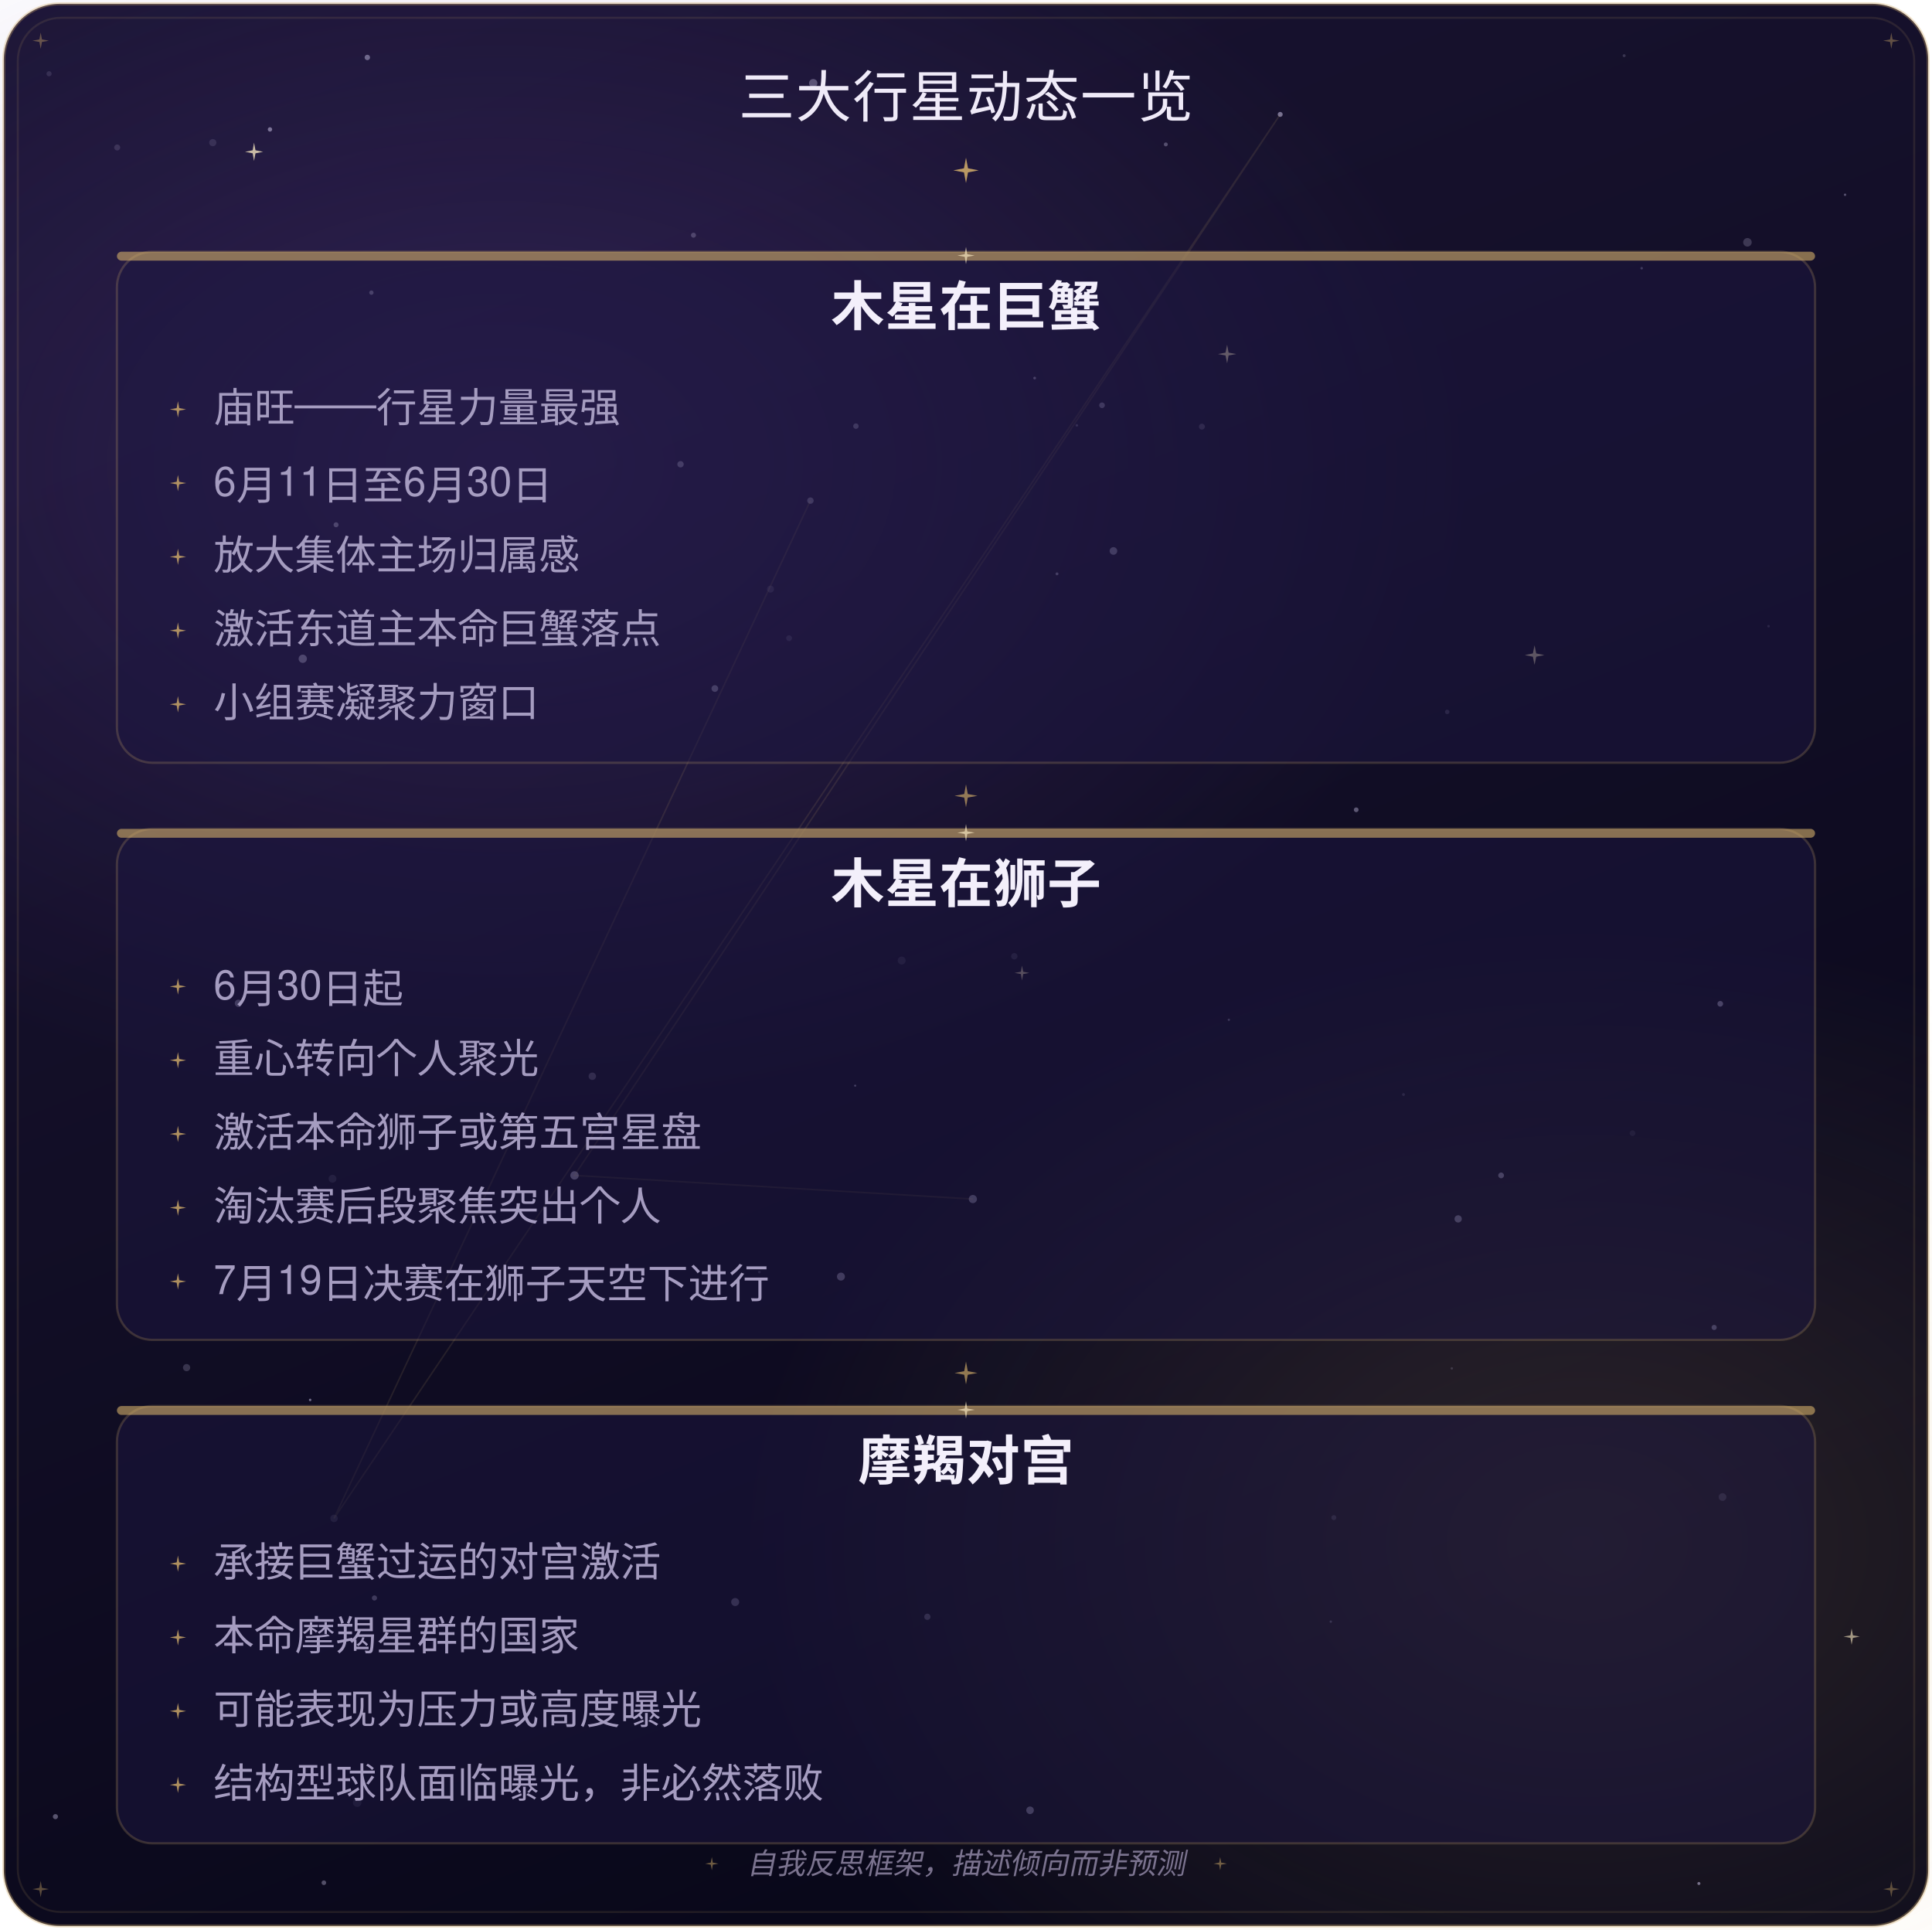
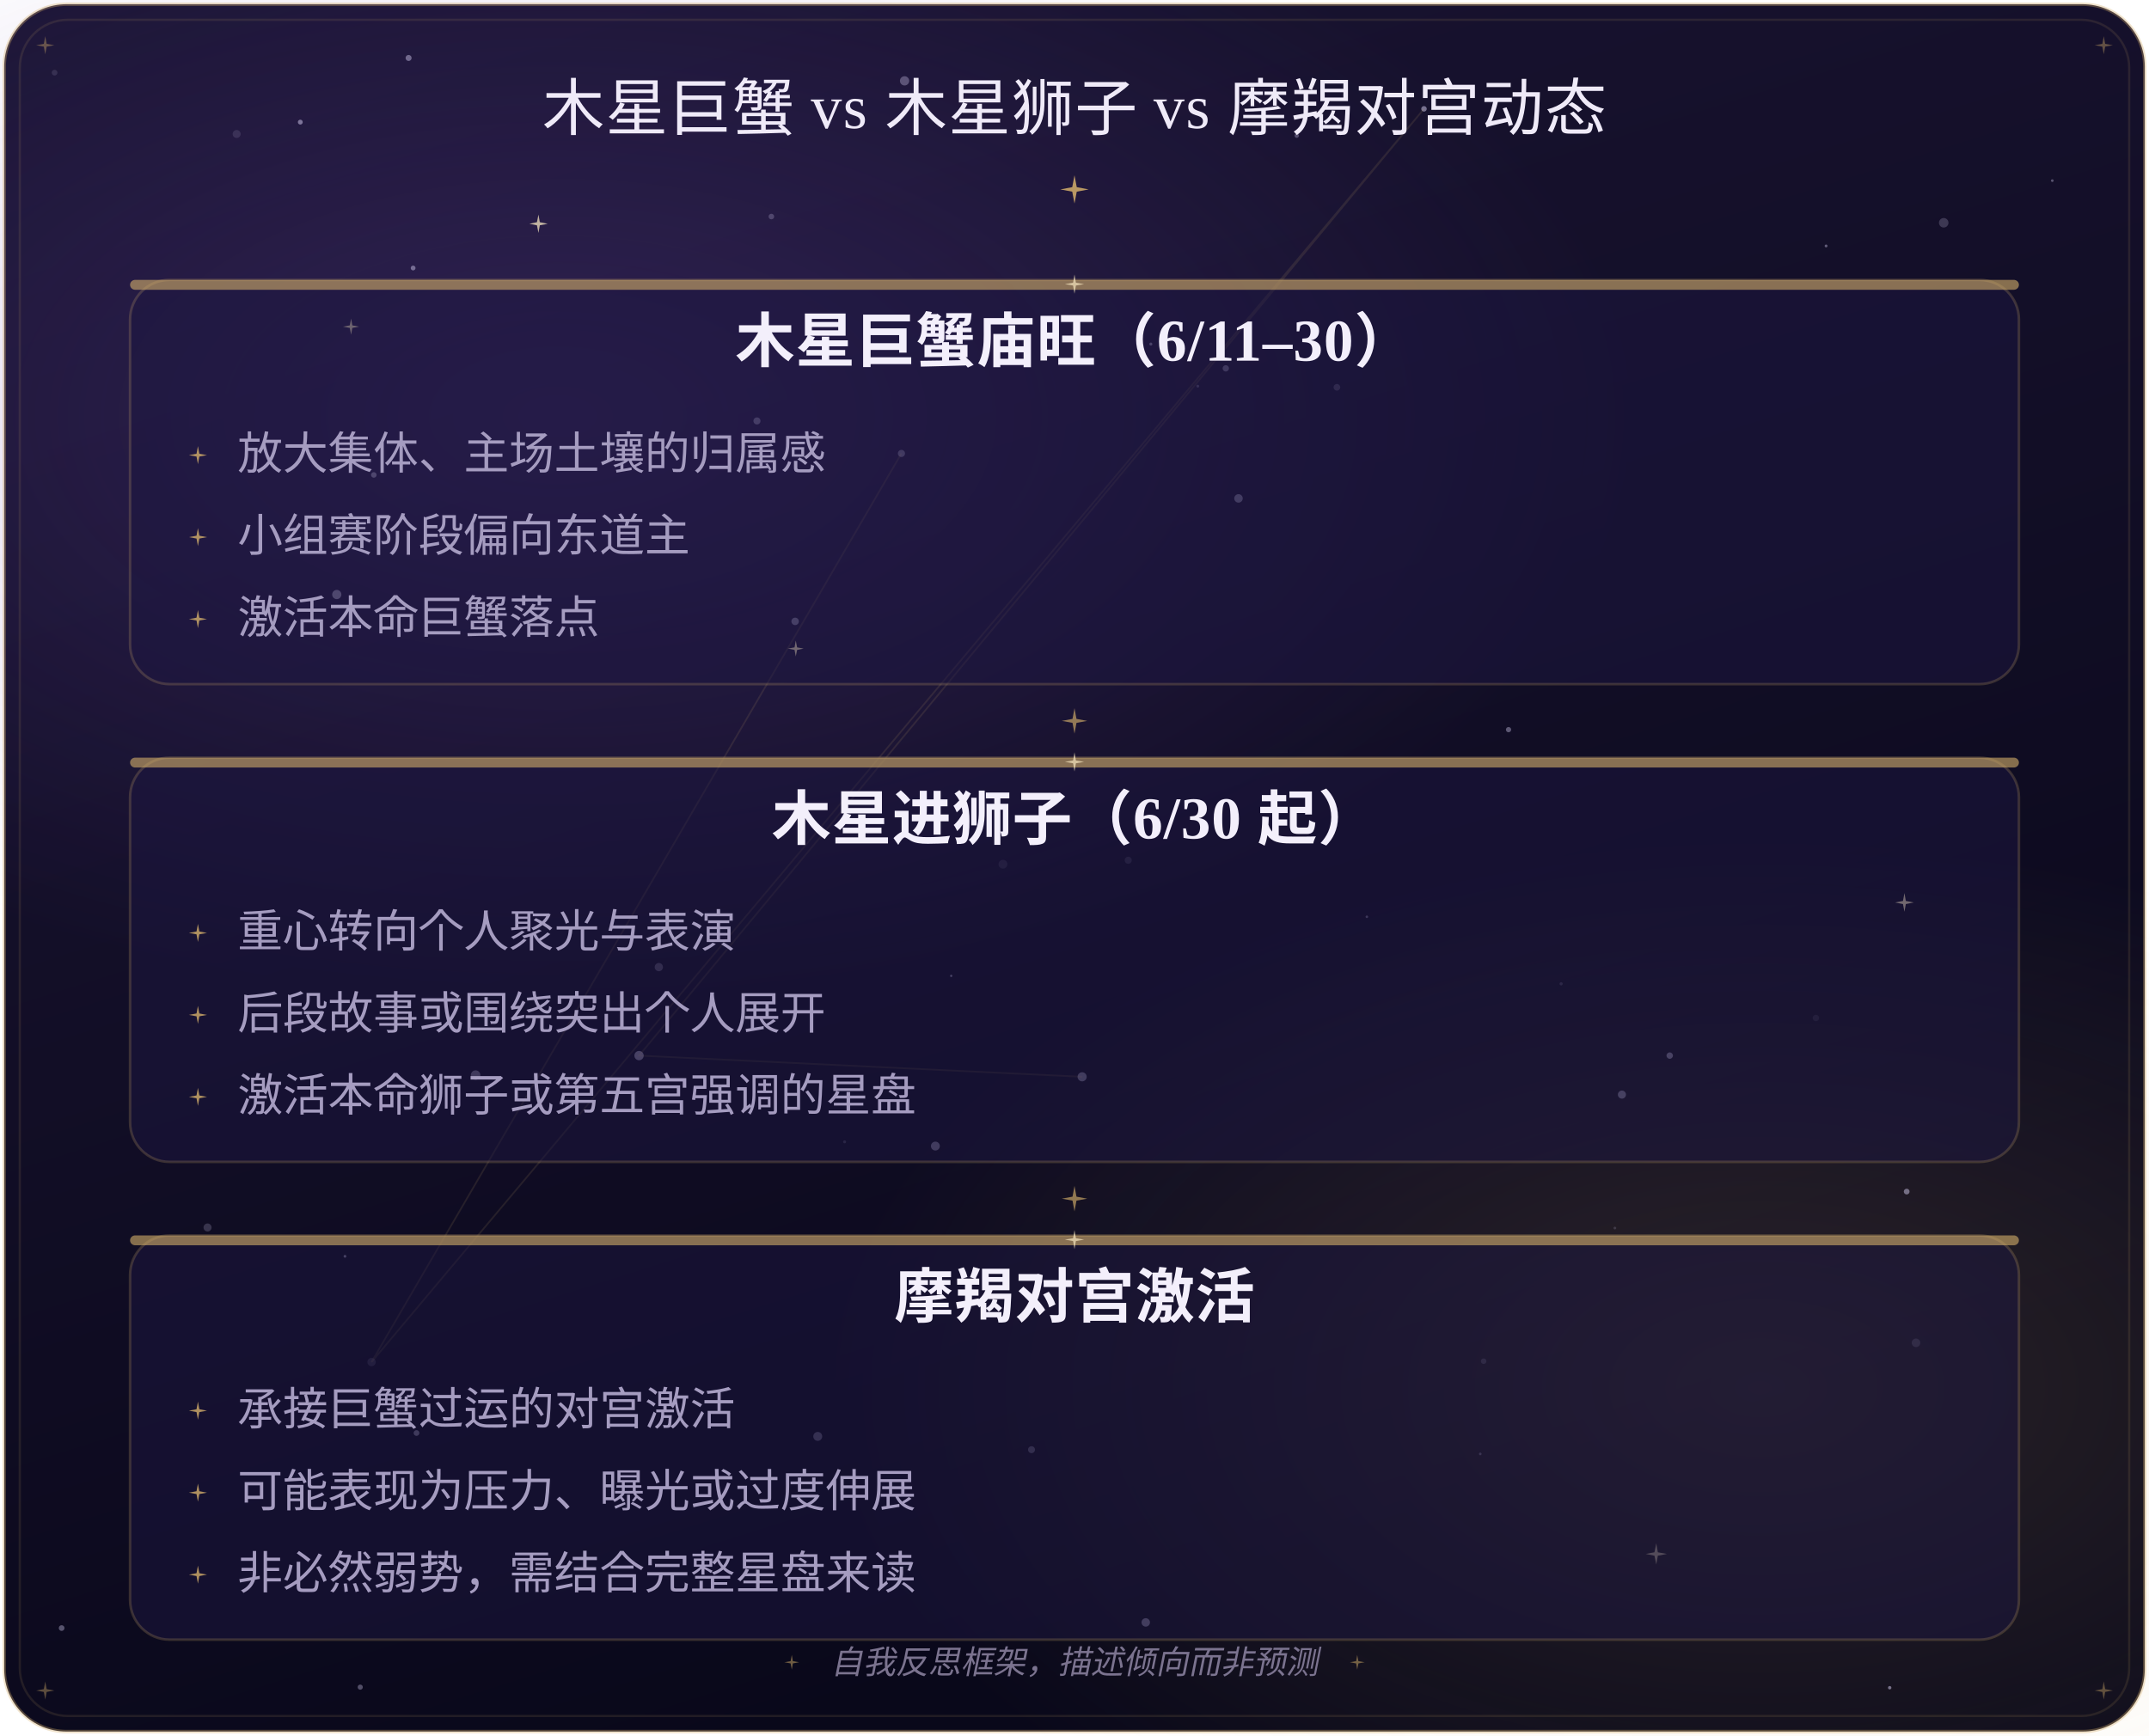
- <svg xmlns="http://www.w3.org/2000/svg" viewBox="0 0 760 759" role="img" aria-label="三大行星动态一览">
+ <svg xmlns="http://www.w3.org/2000/svg" viewBox="0 0 760 614" role="img" aria-label="木星巨蟹 vs 木星狮子 vs 摩羯对宫动态">
  <defs>
    <linearGradient id="worldcup2026astrologyprediction1zh-panel" x1="0" y1="0" x2="0.4" y2="1">
      <stop offset="0" stop-color="#1a1433" />
      <stop offset="0.55" stop-color="#120e26" />
      <stop offset="1" stop-color="#09081a" />
    </linearGradient>
    <radialGradient id="worldcup2026astrologyprediction1zh-foil" cx="0.42" cy="0.34" r="0.75">
      <stop offset="0" stop-color="#fbf0d2" />
      <stop offset="0.5" stop-color="#e8c882" />
      <stop offset="1" stop-color="#b8923f" />
    </radialGradient>
    <radialGradient id="worldcup2026astrologyprediction1zh-glow" cx="0.5" cy="0.5" r="0.5">
      <stop offset="0" stop-color="#f6e6bf" />
      <stop offset="1" stop-color="#f6e6bf" stop-opacity="0" />
    </radialGradient>
    <radialGradient id="worldcup2026astrologyprediction1zh-neb1" cx="0.5" cy="0.5" r="0.5">
      <stop offset="0" stop-color="#6f4bb0" stop-opacity="0.28" />
      <stop offset="1" stop-color="#6f4bb0" stop-opacity="0" />
    </radialGradient>
    <radialGradient id="worldcup2026astrologyprediction1zh-neb2" cx="0.5" cy="0.5" r="0.5">
      <stop offset="0" stop-color="#d4af6a" stop-opacity="0.16" />
      <stop offset="1" stop-color="#d4af6a" stop-opacity="0" />
    </radialGradient>
    <linearGradient id="worldcup2026astrologyprediction1zh-rule" x1="0" y1="0" x2="1" y2="0">
      <stop offset="0" stop-color="#d4af6a" stop-opacity="0" />
      <stop offset="0.5" stop-color="#d4af6a" stop-opacity="0.6" />
      <stop offset="1" stop-color="#d4af6a" stop-opacity="0" />
    </linearGradient>
  </defs>
-   <rect x="1.5" y="1.5" width="757" height="756" rx="22" fill="url(#worldcup2026astrologyprediction1zh-panel)" />
-   <ellipse cx="198" cy="182" rx="380" ry="258" fill="url(#worldcup2026astrologyprediction1zh-neb1)" />
-   <ellipse cx="623" cy="607" rx="334" ry="243" fill="url(#worldcup2026astrologyprediction1zh-neb2)" />
-   <circle cx="106.2" cy="50.9" r="0.86" fill="#cfc8ea" opacity="0.52" />
-   <circle cx="523.5" cy="637.8" r="0.47" fill="#cfc8ea" opacity="0.33" />
-   <circle cx="687.4" cy="95.3" r="1.68" fill="#cfc8ea" opacity="0.22" />
-   <circle cx="330.8" cy="502.1" r="1.57" fill="#cfc8ea" opacity="0.45" />
-   <circle cx="677.6" cy="588.8" r="1.52" fill="#cfc8ea" opacity="0.21" />
-   <circle cx="147.3" cy="628.5" r="1.02" fill="#cfc8ea" opacity="0.44" />
-   <circle cx="407.0" cy="148.7" r="0.53" fill="#cfc8ea" opacity="0.50" />
-   <circle cx="318.8" cy="196.9" r="1.26" fill="#cfc8ea" opacity="0.38" />
-   <circle cx="233.0" cy="423.3" r="1.46" fill="#cfc8ea" opacity="0.28" />
-   <circle cx="281.2" cy="270.8" r="1.32" fill="#cfc8ea" opacity="0.45" />
-   <circle cx="472.8" cy="167.8" r="1.17" fill="#cfc8ea" opacity="0.23" />
-   <circle cx="131.4" cy="597.2" r="1.47" fill="#cfc8ea" opacity="0.15" />
-   <circle cx="668.3" cy="740.8" r="0.60" fill="#cfc8ea" opacity="0.52" />
-   <circle cx="267.7" cy="182.6" r="1.25" fill="#cfc8ea" opacity="0.42" />
-   <circle cx="83.7" cy="56.1" r="1.41" fill="#cfc8ea" opacity="0.14" />
-   <circle cx="122.0" cy="550.6" r="0.49" fill="#cfc8ea" opacity="0.52" />
-   <circle cx="571.1" cy="538.2" r="0.47" fill="#cfc8ea" opacity="0.18" />
-   <circle cx="289.2" cy="630.1" r="1.58" fill="#cfc8ea" opacity="0.34" />
-   <circle cx="132.2" cy="206.4" r="0.98" fill="#cfc8ea" opacity="0.52" />
-   <circle cx="73.4" cy="537.9" r="1.42" fill="#cfc8ea" opacity="0.21" />
-   <circle cx="674.3" cy="522.1" r="1.02" fill="#cfc8ea" opacity="0.49" />
-   <circle cx="483.4" cy="401.1" r="0.45" fill="#cfc8ea" opacity="0.40" />
-   <circle cx="503.6" cy="45.0" r="0.98" fill="#cfc8ea" opacity="0.52" />
-   <circle cx="226.0" cy="462.3" r="1.65" fill="#cfc8ea" opacity="0.51" />
-   <circle cx="146.1" cy="115.1" r="0.85" fill="#cfc8ea" opacity="0.47" />
-   <circle cx="21.8" cy="714.5" r="1.01" fill="#cfc8ea" opacity="0.39" />
-   <circle cx="590.5" cy="462.3" r="1.13" fill="#cfc8ea" opacity="0.50" />
-   <circle cx="272.8" cy="92.5" r="0.99" fill="#cfc8ea" opacity="0.25" />
-   <circle cx="423.6" cy="167.3" r="0.50" fill="#cfc8ea" opacity="0.27" />
-   <circle cx="119.1" cy="259.1" r="1.63" fill="#cfc8ea" opacity="0.54" />
-   <circle cx="319.9" cy="32.7" r="1.64" fill="#cfc8ea" opacity="0.34" />
-   <circle cx="382.7" cy="471.6" r="1.61" fill="#cfc8ea" opacity="0.45" />
-   <circle cx="364.8" cy="635.9" r="1.23" fill="#cfc8ea" opacity="0.30" />
-   <circle cx="405.2" cy="712.0" r="1.49" fill="#cfc8ea" opacity="0.47" />
-   <circle cx="645.8" cy="105.5" r="0.50" fill="#cfc8ea" opacity="0.42" />
-   <circle cx="399.0" cy="376.1" r="1.25" fill="#cfc8ea" opacity="0.15" />
-   <circle cx="533.5" cy="318.5" r="0.93" fill="#cfc8ea" opacity="0.40" />
-   <circle cx="354.7" cy="377.8" r="1.56" fill="#cfc8ea" opacity="0.13" />
-   <circle cx="438.0" cy="216.7" r="1.50" fill="#cfc8ea" opacity="0.43" />
-   <circle cx="168.2" cy="470.8" r="1.68" fill="#cfc8ea" opacity="0.43" />
-   <circle cx="19.3" cy="29.0" r="1.01" fill="#cfc8ea" opacity="0.14" />
-   <circle cx="725.8" cy="76.6" r="0.47" fill="#cfc8ea" opacity="0.37" />
-   <circle cx="127.4" cy="740.5" r="0.91" fill="#cfc8ea" opacity="0.36" />
-   <circle cx="458.6" cy="56.8" r="0.77" fill="#cfc8ea" opacity="0.33" />
-   <circle cx="298.7" cy="500.3" r="0.53" fill="#cfc8ea" opacity="0.21" />
-   <circle cx="144.5" cy="22.6" r="1.07" fill="#cfc8ea" opacity="0.45" />
-   <circle cx="573.6" cy="479.4" r="1.43" fill="#cfc8ea" opacity="0.48" />
-   <circle cx="433.5" cy="159.4" r="1.12" fill="#cfc8ea" opacity="0.39" />
-   <circle cx="642.2" cy="445.7" r="1.13" fill="#cfc8ea" opacity="0.12" />
-   <circle cx="552.1" cy="430.5" r="0.57" fill="#cfc8ea" opacity="0.21" />
-   <circle cx="524.7" cy="596.9" r="0.98" fill="#cfc8ea" opacity="0.20" />
-   <circle cx="336.4" cy="427.0" r="0.40" fill="#cfc8ea" opacity="0.54" />
-   <circle cx="676.7" cy="394.8" r="1.12" fill="#cfc8ea" opacity="0.53" />
-   <circle cx="93.8" cy="394.6" r="1.44" fill="#cfc8ea" opacity="0.45" />
-   <circle cx="638.9" cy="21.9" r="0.59" fill="#cfc8ea" opacity="0.19" />
-   <circle cx="569.3" cy="280.0" r="0.88" fill="#cfc8ea" opacity="0.22" />
-   <circle cx="130.8" cy="463.6" r="1.54" fill="#cfc8ea" opacity="0.15" />
-   <circle cx="46.1" cy="58.0" r="1.18" fill="#cfc8ea" opacity="0.16" />
-   <circle cx="140.5" cy="709.0" r="1.68" fill="#cfc8ea" opacity="0.13" />
-   <circle cx="303.1" cy="231.7" r="1.37" fill="#cfc8ea" opacity="0.15" />
-   <circle cx="695.7" cy="246.3" r="0.50" fill="#cfc8ea" opacity="0.21" />
-   <circle cx="310.4" cy="251.0" r="1.14" fill="#cfc8ea" opacity="0.16" />
-   <circle cx="336.7" cy="167.6" r="1.08" fill="#cfc8ea" opacity="0.37" />
-   <circle cx="415.8" cy="225.7" r="0.57" fill="#cfc8ea" opacity="0.46" />
-   <path d="M 402.016 379.8 L 402.5 382.2 L 404.9 382.66 L 402.5 383.1 L 402.016 385.6 L 401.6 383.1 L 399.1 382.66 L 401.6 382.2 Z" fill="#f6e6bf" opacity="0.562" />
-   <path d="M 482.716 135.6 L 483.3 138.7 L 486.3 139.263 L 483.3 139.8 L 482.716 142.9 L 482.1 139.8 L 479.1 139.263 L 482.1 138.7 Z" fill="#f6e6bf" opacity="0.658" />
-   <path d="M 603.649 253.8 L 604.3 257.0 L 607.5 257.649 L 604.3 258.3 L 603.649 261.5 L 603.0 258.3 L 599.8 257.649 L 603.0 257.0 Z" fill="#f6e6bf" opacity="0.618" />
-   <path d="M 728.382 640.5 L 728.9 643.2 L 731.6 643.68 L 728.9 644.2 L 728.382 646.9 L 727.9 644.2 L 725.2 643.68 L 727.9 643.2 Z" fill="#f6e6bf" opacity="0.61" />
-   <path d="M 99.923 56.1 L 100.5 59.1 L 103.5 59.704 L 100.5 60.3 L 99.923 63.3 L 99.4 60.3 L 96.4 59.704 L 99.4 59.1 Z" fill="#f6e6bf" opacity="0.787" />
-   <path d="M 318.8 196.9 L 131.4 597.2 L 503.6 45.0 L 226.0 462.3 L 382.7 471.6" fill="none" stroke="#d4af6a" stroke-width="0.6" opacity="0.12" />
-   <rect x="1.5" y="1.5" width="757" height="756" rx="22" fill="none" stroke="#d4af6a" stroke-opacity="0.34" stroke-width="1.2" />
-   <rect x="7" y="7" width="746" height="745" rx="17" fill="none" stroke="#d4af6a" stroke-opacity="0.12" stroke-width="0.8" />
+   <rect x="1.5" y="1.5" width="757" height="611" rx="22" fill="url(#worldcup2026astrologyprediction1zh-panel)" />
+   <ellipse cx="198" cy="147" rx="380" ry="209" fill="url(#worldcup2026astrologyprediction1zh-neb1)" />
+   <ellipse cx="623" cy="491" rx="334" ry="196" fill="url(#worldcup2026astrologyprediction1zh-neb2)" />
+   <circle cx="106.2" cy="43.2" r="0.86" fill="#cfc8ea" opacity="0.52" />
+   <circle cx="523.5" cy="514.3" r="0.47" fill="#cfc8ea" opacity="0.33" />
+   <circle cx="687.4" cy="78.8" r="1.68" fill="#cfc8ea" opacity="0.22" />
+   <circle cx="330.8" cy="405.4" r="1.57" fill="#cfc8ea" opacity="0.45" />
+   <circle cx="677.6" cy="475.0" r="1.52" fill="#cfc8ea" opacity="0.21" />
+   <circle cx="147.3" cy="506.9" r="1.02" fill="#cfc8ea" opacity="0.44" />
+   <circle cx="407.0" cy="121.7" r="0.53" fill="#cfc8ea" opacity="0.50" />
+   <circle cx="318.8" cy="160.4" r="1.26" fill="#cfc8ea" opacity="0.38" />
+   <circle cx="233.0" cy="342.1" r="1.46" fill="#cfc8ea" opacity="0.28" />
+   <circle cx="281.2" cy="219.8" r="1.32" fill="#cfc8ea" opacity="0.45" />
+   <circle cx="472.8" cy="137.0" r="1.17" fill="#cfc8ea" opacity="0.23" />
+   <circle cx="131.4" cy="481.8" r="1.47" fill="#cfc8ea" opacity="0.15" />
+   <circle cx="668.3" cy="597.0" r="0.60" fill="#cfc8ea" opacity="0.52" />
+   <circle cx="267.7" cy="148.9" r="1.25" fill="#cfc8ea" opacity="0.42" />
+   <circle cx="83.7" cy="47.4" r="1.41" fill="#cfc8ea" opacity="0.14" />
+   <circle cx="122.0" cy="444.4" r="0.49" fill="#cfc8ea" opacity="0.52" />
+   <circle cx="571.1" cy="434.4" r="0.47" fill="#cfc8ea" opacity="0.18" />
+   <circle cx="289.2" cy="508.1" r="1.58" fill="#cfc8ea" opacity="0.34" />
+   <circle cx="132.2" cy="168.0" r="0.98" fill="#cfc8ea" opacity="0.52" />
+   <circle cx="73.4" cy="434.2" r="1.42" fill="#cfc8ea" opacity="0.21" />
+   <circle cx="674.3" cy="421.5" r="1.02" fill="#cfc8ea" opacity="0.49" />
+   <circle cx="483.4" cy="324.3" r="0.45" fill="#cfc8ea" opacity="0.40" />
+   <circle cx="503.6" cy="38.5" r="0.98" fill="#cfc8ea" opacity="0.52" />
+   <circle cx="226.0" cy="373.4" r="1.65" fill="#cfc8ea" opacity="0.51" />
+   <circle cx="146.1" cy="94.8" r="0.85" fill="#cfc8ea" opacity="0.47" />
+   <circle cx="21.8" cy="575.9" r="1.01" fill="#cfc8ea" opacity="0.39" />
+   <circle cx="590.5" cy="373.4" r="1.13" fill="#cfc8ea" opacity="0.50" />
+   <circle cx="272.8" cy="76.6" r="0.99" fill="#cfc8ea" opacity="0.25" />
+   <circle cx="423.6" cy="136.6" r="0.50" fill="#cfc8ea" opacity="0.27" />
+   <circle cx="119.1" cy="210.3" r="1.63" fill="#cfc8ea" opacity="0.54" />
+   <circle cx="319.9" cy="28.6" r="1.64" fill="#cfc8ea" opacity="0.34" />
+   <circle cx="382.7" cy="380.9" r="1.61" fill="#cfc8ea" opacity="0.45" />
+   <circle cx="364.8" cy="512.8" r="1.23" fill="#cfc8ea" opacity="0.30" />
+   <circle cx="405.2" cy="573.9" r="1.49" fill="#cfc8ea" opacity="0.47" />
+   <circle cx="645.8" cy="87.0" r="0.50" fill="#cfc8ea" opacity="0.42" />
+   <circle cx="399.0" cy="304.3" r="1.25" fill="#cfc8ea" opacity="0.15" />
+   <circle cx="533.5" cy="258.1" r="0.93" fill="#cfc8ea" opacity="0.40" />
+   <circle cx="354.7" cy="305.7" r="1.56" fill="#cfc8ea" opacity="0.13" />
+   <circle cx="438.0" cy="176.3" r="1.50" fill="#cfc8ea" opacity="0.43" />
+   <circle cx="168.2" cy="380.3" r="1.68" fill="#cfc8ea" opacity="0.43" />
+   <circle cx="19.3" cy="25.7" r="1.01" fill="#cfc8ea" opacity="0.14" />
+   <circle cx="725.8" cy="63.9" r="0.47" fill="#cfc8ea" opacity="0.37" />
+   <circle cx="127.4" cy="596.8" r="0.91" fill="#cfc8ea" opacity="0.36" />
+   <circle cx="458.6" cy="48.0" r="0.77" fill="#cfc8ea" opacity="0.33" />
+   <circle cx="298.7" cy="403.9" r="0.53" fill="#cfc8ea" opacity="0.21" />
+   <circle cx="144.5" cy="20.5" r="1.07" fill="#cfc8ea" opacity="0.45" />
+   <circle cx="573.6" cy="387.2" r="1.43" fill="#cfc8ea" opacity="0.48" />
+   <circle cx="433.5" cy="130.3" r="1.12" fill="#cfc8ea" opacity="0.39" />
+   <circle cx="642.2" cy="360.1" r="1.13" fill="#cfc8ea" opacity="0.12" />
+   <circle cx="552.1" cy="348.0" r="0.57" fill="#cfc8ea" opacity="0.21" />
+   <circle cx="524.7" cy="481.5" r="0.98" fill="#cfc8ea" opacity="0.20" />
+   <circle cx="336.4" cy="345.2" r="0.40" fill="#cfc8ea" opacity="0.54" />
+   <path d="M 673.513 315.9 L 674.0 318.7 L 676.8 319.235 L 674.0 319.8 L 673.513 322.5 L 673.0 319.8 L 670.2 319.235 L 673.0 318.7 Z" fill="#f6e6bf" opacity="0.794" />
+   <path d="M 190.425 75.9 L 190.9 78.6 L 193.7 79.162 L 190.9 79.7 L 190.425 82.4 L 189.9 79.7 L 187.2 79.162 L 189.9 78.6 Z" fill="#f6e6bf" opacity="0.739" />
+   <path d="M 585.741 545.9 L 586.3 549.1 L 589.5 549.68 L 586.3 550.3 L 585.741 553.4 L 585.1 550.3 L 582.0 549.68 L 585.1 549.1 Z" fill="#f6e6bf" opacity="0.504" />
+   <path d="M 124.177 112.7 L 124.6 115.1 L 127.0 115.546 L 124.6 116.0 L 124.177 118.4 L 123.7 116.0 L 121.3 115.546 L 123.7 115.1 Z" fill="#f6e6bf" opacity="0.727" />
+   <path d="M 281.423 226.6 L 281.9 229.0 L 284.2 229.409 L 281.9 229.9 L 281.423 232.2 L 281.0 229.9 L 278.6 229.409 L 281.0 229.0 Z" fill="#f6e6bf" opacity="0.782" />
+   <path d="M 318.8 160.4 L 131.4 481.8 L 503.6 38.5 L 226.0 373.4 L 382.7 380.9" fill="none" stroke="#d4af6a" stroke-width="0.6" opacity="0.12" />
+   <rect x="1.5" y="1.5" width="757" height="611" rx="22" fill="none" stroke="#d4af6a" stroke-opacity="0.34" stroke-width="1.2" />
+   <rect x="7" y="7" width="746" height="600" rx="17" fill="none" stroke="#d4af6a" stroke-opacity="0.12" stroke-width="0.8" />
  <path d="M 16 12.8 L 16.5 15.5 L 19.2 16 L 16.5 16.5 L 16 19.2 L 15.5 16.5 L 12.8 16 L 15.5 15.5 Z" fill="#d4af6a" opacity="0.4" />
  <path d="M 744 12.8 L 744.5 15.5 L 747.2 16 L 744.5 16.5 L 744 19.2 L 743.5 16.5 L 740.8 16 L 743.5 15.5 Z" fill="#d4af6a" opacity="0.4" />
-   <path d="M 16 739.8 L 16.5 742.5 L 19.2 743 L 16.5 743.5 L 16 746.2 L 15.5 743.5 L 12.8 743 L 15.5 742.5 Z" fill="#d4af6a" opacity="0.4" />
-   <path d="M 744 739.8 L 744.5 742.5 L 747.2 743 L 744.5 743.5 L 744 746.2 L 743.5 743.5 L 740.8 743 L 743.5 742.5 Z" fill="#d4af6a" opacity="0.4" />
-   <text x="380" y="46" text-anchor="middle" font-family="Georgia, 'Times New Roman', serif" font-size="22" letter-spacing="0.4" fill="#efeaf8">三大行星动态一览</text>
+   <path d="M 16 594.8 L 16.5 597.5 L 19.2 598 L 16.5 598.5 L 16 601.2 L 15.5 598.5 L 12.8 598 L 15.5 597.5 Z" fill="#d4af6a" opacity="0.4" />
+   <path d="M 744 594.8 L 744.5 597.5 L 747.2 598 L 744.5 598.5 L 744 601.2 L 743.5 598.5 L 740.8 598 L 743.5 597.5 Z" fill="#d4af6a" opacity="0.4" />
+   <text x="380" y="46" text-anchor="middle" font-family="Georgia, 'Times New Roman', serif" font-size="22" letter-spacing="0.4" fill="#efeaf8">木星巨蟹 vs 木星狮子 vs 摩羯对宫动态</text>
  <line x1="230" y1="67" x2="368" y2="67" stroke="url(#worldcup2026astrologyprediction1zh-rule)" stroke-width="1" />
  <line x1="392" y1="67" x2="530" y2="67" stroke="url(#worldcup2026astrologyprediction1zh-rule)" stroke-width="1" />
  <path d="M 380 62.0 L 380.8 66.2 L 385.0 67 L 380.8 67.8 L 380 72.0 L 379.2 67.8 L 375.0 67 L 379.2 66.2 Z" fill="#d4af6a" opacity="0.85" />
-   <rect x="46" y="99" width="668" height="201.0" rx="14" fill="#1d1740" fill-opacity="0.5" stroke="#d4af6a" stroke-opacity="0.22" stroke-width="0.9" />
+   <rect x="46" y="99" width="668" height="143.0" rx="14" fill="#1d1740" fill-opacity="0.5" stroke="#d4af6a" stroke-opacity="0.22" stroke-width="0.9" />
  <rect x="46" y="99" width="668" height="3.5" rx="1.8" fill="#d4af6a" fill-opacity="0.6" />
  <path d="M 380 97.1 L 380.5 100.0 L 383.4 100.5 L 380.5 101.0 L 380 103.9 L 379.5 101.0 L 376.6 100.5 L 379.5 100.0 Z" fill="#f6e6bf" opacity="0.7" />
-   <text x="380" y="128.0" text-anchor="middle" font-family="Georgia, 'Times New Roman', serif" font-size="21" font-weight="700" letter-spacing="0.3" fill="#f3effb">木星在巨蟹</text>
+   <text x="380" y="128.0" text-anchor="middle" font-family="Georgia, 'Times New Roman', serif" font-size="21" font-weight="700" letter-spacing="0.3" fill="#f3effb">木星巨蟹庙旺（6/11–30）</text>
  <path d="M 70 157.8 L 70.5 160.5 L 73.2 161 L 70.5 161.5 L 70 164.2 L 69.5 161.5 L 66.8 161 L 69.5 160.5 Z" fill="#d4af6a" opacity="0.8" />
-   <text x="84" y="166.0" font-family="Helvetica, Arial, sans-serif" font-size="16" fill="#a59cc0">庙旺——行星力量最强</text>
+   <text x="84" y="166.0" font-family="Helvetica, Arial, sans-serif" font-size="16" fill="#a59cc0">放大集体、主场土壤的归属感</text>
  <path d="M 70 186.8 L 70.5 189.5 L 73.2 190 L 70.5 190.5 L 70 193.2 L 69.5 190.5 L 66.8 190 L 69.5 189.5 Z" fill="#d4af6a" opacity="0.8" />
-   <text x="84" y="195.0" font-family="Helvetica, Arial, sans-serif" font-size="16" fill="#a59cc0">6月11日至6月30日</text>
+   <text x="84" y="195.0" font-family="Helvetica, Arial, sans-serif" font-size="16" fill="#a59cc0">小组赛阶段偏向东道主</text>
  <path d="M 70 215.8 L 70.5 218.5 L 73.2 219 L 70.5 219.5 L 70 222.2 L 69.5 219.5 L 66.8 219 L 69.5 218.5 Z" fill="#d4af6a" opacity="0.8" />
-   <text x="84" y="224.0" font-family="Helvetica, Arial, sans-serif" font-size="16" fill="#a59cc0">放大集体主场归属感</text>
-   <path d="M 70 244.8 L 70.5 247.5 L 73.2 248 L 70.5 248.5 L 70 251.2 L 69.5 248.5 L 66.8 248 L 69.5 247.5 Z" fill="#d4af6a" opacity="0.8" />
-   <text x="84" y="253.0" font-family="Helvetica, Arial, sans-serif" font-size="16" fill="#a59cc0">激活东道主本命巨蟹落点</text>
-   <path d="M 70 273.8 L 70.5 276.5 L 73.2 277 L 70.5 277.5 L 70 280.2 L 69.5 277.5 L 66.8 277 L 69.5 276.5 Z" fill="#d4af6a" opacity="0.8" />
-   <text x="84" y="282.0" font-family="Helvetica, Arial, sans-serif" font-size="16" fill="#a59cc0">小组赛凝聚力窗口</text>
-   <path d="M 380 308.5 L 380.7 312.3 L 384.5 313 L 380.7 313.7 L 380 317.5 L 379.3 313.7 L 375.5 313 L 379.3 312.3 Z" fill="#d4af6a" opacity="0.65" />
-   <rect x="46" y="326" width="668" height="201.0" rx="14" fill="#1d1740" fill-opacity="0.5" stroke="#d4af6a" stroke-opacity="0.22" stroke-width="0.9" />
-   <rect x="46" y="326" width="668" height="3.5" rx="1.8" fill="#d4af6a" fill-opacity="0.6" />
-   <path d="M 380 324.1 L 380.5 327.0 L 383.4 327.5 L 380.5 328.0 L 380 330.9 L 379.5 328.0 L 376.6 327.5 L 379.5 327.0 Z" fill="#f6e6bf" opacity="0.7" />
-   <text x="380" y="355.0" text-anchor="middle" font-family="Georgia, 'Times New Roman', serif" font-size="21" font-weight="700" letter-spacing="0.3" fill="#f3effb">木星在狮子</text>
+   <text x="84" y="224.0" font-family="Helvetica, Arial, sans-serif" font-size="16" fill="#a59cc0">激活本命巨蟹落点</text>
+   <path d="M 380 250.5 L 380.7 254.3 L 384.5 255 L 380.7 255.7 L 380 259.5 L 379.3 255.7 L 375.5 255 L 379.3 254.3 Z" fill="#d4af6a" opacity="0.65" />
+   <rect x="46" y="268" width="668" height="143.0" rx="14" fill="#1d1740" fill-opacity="0.5" stroke="#d4af6a" stroke-opacity="0.22" stroke-width="0.9" />
+   <rect x="46" y="268" width="668" height="3.5" rx="1.8" fill="#d4af6a" fill-opacity="0.6" />
+   <path d="M 380 266.1 L 380.5 269.0 L 383.4 269.5 L 380.5 270.0 L 380 272.9 L 379.5 270.0 L 376.6 269.5 L 379.5 269.0 Z" fill="#f6e6bf" opacity="0.7" />
+   <text x="380" y="297.0" text-anchor="middle" font-family="Georgia, 'Times New Roman', serif" font-size="21" font-weight="700" letter-spacing="0.3" fill="#f3effb">木星进狮子（6/30 起）</text>
+   <path d="M 70 326.8 L 70.5 329.5 L 73.2 330 L 70.5 330.5 L 70 333.2 L 69.5 330.5 L 66.8 330 L 69.5 329.5 Z" fill="#d4af6a" opacity="0.8" />
+   <text x="84" y="335.0" font-family="Helvetica, Arial, sans-serif" font-size="16" fill="#a59cc0">重心转向个人聚光与表演</text>
+   <path d="M 70 355.8 L 70.5 358.5 L 73.2 359 L 70.5 359.5 L 70 362.2 L 69.5 359.5 L 66.8 359 L 69.5 358.5 Z" fill="#d4af6a" opacity="0.8" />
+   <text x="84" y="364.0" font-family="Helvetica, Arial, sans-serif" font-size="16" fill="#a59cc0">后段故事或围绕突出个人展开</text>
  <path d="M 70 384.8 L 70.5 387.5 L 73.2 388 L 70.5 388.5 L 70 391.2 L 69.5 388.5 L 66.8 388 L 69.5 387.5 Z" fill="#d4af6a" opacity="0.8" />
-   <text x="84" y="393.0" font-family="Helvetica, Arial, sans-serif" font-size="16" fill="#a59cc0">6月30日起</text>
-   <path d="M 70 413.8 L 70.5 416.5 L 73.2 417 L 70.5 417.5 L 70 420.2 L 69.5 417.5 L 66.8 417 L 69.5 416.5 Z" fill="#d4af6a" opacity="0.8" />
-   <text x="84" y="422.0" font-family="Helvetica, Arial, sans-serif" font-size="16" fill="#a59cc0">重心转向个人聚光</text>
-   <path d="M 70 442.8 L 70.5 445.5 L 73.2 446 L 70.5 446.5 L 70 449.2 L 69.5 446.5 L 66.8 446 L 69.5 445.5 Z" fill="#d4af6a" opacity="0.8" />
-   <text x="84" y="451.0" font-family="Helvetica, Arial, sans-serif" font-size="16" fill="#a59cc0">激活本命狮子或第五宫星盘</text>
-   <path d="M 70 471.8 L 70.5 474.5 L 73.2 475 L 70.5 475.5 L 70 478.2 L 69.5 475.5 L 66.8 475 L 69.5 474.5 Z" fill="#d4af6a" opacity="0.8" />
-   <text x="84" y="480.0" font-family="Helvetica, Arial, sans-serif" font-size="16" fill="#a59cc0">淘汰赛后段聚焦突出个人</text>
-   <path d="M 70 500.8 L 70.5 503.5 L 73.2 504 L 70.5 504.5 L 70 507.2 L 69.5 504.5 L 66.8 504 L 69.5 503.5 Z" fill="#d4af6a" opacity="0.8" />
-   <text x="84" y="509.0" font-family="Helvetica, Arial, sans-serif" font-size="16" fill="#a59cc0">7月19日决赛在狮子天空下进行</text>
-   <path d="M 380 535.5 L 380.7 539.3 L 384.5 540 L 380.7 540.7 L 380 544.5 L 379.3 540.7 L 375.5 540 L 379.3 539.3 Z" fill="#d4af6a" opacity="0.65" />
-   <rect x="46" y="553" width="668" height="172.0" rx="14" fill="#1d1740" fill-opacity="0.5" stroke="#d4af6a" stroke-opacity="0.22" stroke-width="0.9" />
-   <rect x="46" y="553" width="668" height="3.5" rx="1.8" fill="#d4af6a" fill-opacity="0.6" />
-   <path d="M 380 551.1 L 380.5 554.0 L 383.4 554.5 L 380.5 555.0 L 380 557.9 L 379.5 555.0 L 376.6 554.5 L 379.5 554.0 Z" fill="#f6e6bf" opacity="0.7" />
-   <text x="380" y="582.0" text-anchor="middle" font-family="Georgia, 'Times New Roman', serif" font-size="21" font-weight="700" letter-spacing="0.3" fill="#f3effb">摩羯对宫</text>
-   <path d="M 70 611.8 L 70.5 614.5 L 73.2 615 L 70.5 615.5 L 70 618.2 L 69.5 615.5 L 66.8 615 L 69.5 614.5 Z" fill="#d4af6a" opacity="0.8" />
-   <text x="84" y="620.0" font-family="Helvetica, Arial, sans-serif" font-size="16" fill="#a59cc0">承接巨蟹过运的对宫激活</text>
-   <path d="M 70 640.8 L 70.5 643.5 L 73.2 644 L 70.5 644.5 L 70 647.2 L 69.5 644.5 L 66.8 644 L 69.5 643.5 Z" fill="#d4af6a" opacity="0.8" />
-   <text x="84" y="649.0" font-family="Helvetica, Arial, sans-serif" font-size="16" fill="#a59cc0">本命摩羯星群的国家</text>
-   <path d="M 70 669.8 L 70.5 672.5 L 73.2 673 L 70.5 673.5 L 70 676.2 L 69.5 673.5 L 66.8 673 L 69.5 672.5 Z" fill="#d4af6a" opacity="0.8" />
-   <text x="84" y="678.0" font-family="Helvetica, Arial, sans-serif" font-size="16" fill="#a59cc0">可能表现为压力或高度曝光</text>
-   <path d="M 70 698.8 L 70.5 701.5 L 73.2 702 L 70.5 702.5 L 70 705.2 L 69.5 702.5 L 66.8 702 L 69.5 701.5 Z" fill="#d4af6a" opacity="0.8" />
-   <text x="84" y="707.0" font-family="Helvetica, Arial, sans-serif" font-size="16" fill="#a59cc0">结构型球队面临曝光，非必然落败</text>
-   <path d="M 280.025 730.4 L 280.4 732.6 L 282.6 733 L 280.4 733.4 L 280.025 735.6 L 279.6 733.4 L 277.4 733 L 279.6 732.6 Z" fill="#d4af6a" opacity="0.5" />
-   <text x="380" y="737" text-anchor="middle" font-family="Georgia, 'Times New Roman', serif" font-style="italic" font-size="11.5" fill="#7b738f">自我反思框架，描述倾向而非预测</text>
-   <path d="M 479.975 730.4 L 480.4 732.6 L 482.6 733 L 480.4 733.4 L 479.975 735.6 L 479.6 733.4 L 477.4 733 L 479.6 732.6 Z" fill="#d4af6a" opacity="0.5" />
+   <text x="84" y="393.0" font-family="Helvetica, Arial, sans-serif" font-size="16" fill="#a59cc0">激活本命狮子或第五宫强调的星盘</text>
+   <path d="M 380 419.5 L 380.7 423.3 L 384.5 424 L 380.7 424.7 L 380 428.5 L 379.3 424.7 L 375.5 424 L 379.3 423.3 Z" fill="#d4af6a" opacity="0.65" />
+   <rect x="46" y="437" width="668" height="143.0" rx="14" fill="#1d1740" fill-opacity="0.5" stroke="#d4af6a" stroke-opacity="0.22" stroke-width="0.9" />
+   <rect x="46" y="437" width="668" height="3.5" rx="1.8" fill="#d4af6a" fill-opacity="0.6" />
+   <path d="M 380 435.1 L 380.5 438.0 L 383.4 438.5 L 380.5 439.0 L 380 441.9 L 379.5 439.0 L 376.6 438.5 L 379.5 438.0 Z" fill="#f6e6bf" opacity="0.7" />
+   <text x="380" y="466.0" text-anchor="middle" font-family="Georgia, 'Times New Roman', serif" font-size="21" font-weight="700" letter-spacing="0.3" fill="#f3effb">摩羯对宫激活</text>
+   <path d="M 70 495.8 L 70.5 498.5 L 73.2 499 L 70.5 499.5 L 70 502.2 L 69.5 499.5 L 66.8 499 L 69.5 498.5 Z" fill="#d4af6a" opacity="0.8" />
+   <text x="84" y="504.0" font-family="Helvetica, Arial, sans-serif" font-size="16" fill="#a59cc0">承接巨蟹过运的对宫激活</text>
+   <path d="M 70 524.8 L 70.5 527.5 L 73.2 528 L 70.5 528.5 L 70 531.2 L 69.5 528.5 L 66.8 528 L 69.5 527.5 Z" fill="#d4af6a" opacity="0.8" />
+   <text x="84" y="533.0" font-family="Helvetica, Arial, sans-serif" font-size="16" fill="#a59cc0">可能表现为压力、曝光或过度伸展</text>
+   <path d="M 70 553.8 L 70.5 556.5 L 73.2 557 L 70.5 557.5 L 70 560.2 L 69.5 557.5 L 66.8 557 L 69.5 556.5 Z" fill="#d4af6a" opacity="0.8" />
+   <text x="84" y="562.0" font-family="Helvetica, Arial, sans-serif" font-size="16" fill="#a59cc0">非必然弱势，需结合完整星盘来读</text>
+   <path d="M 280.025 585.4 L 280.4 587.6 L 282.6 588 L 280.4 588.4 L 280.025 590.6 L 279.6 588.4 L 277.4 588 L 279.6 587.6 Z" fill="#d4af6a" opacity="0.5" />
+   <text x="380" y="592" text-anchor="middle" font-family="Georgia, 'Times New Roman', serif" font-style="italic" font-size="11.5" fill="#7b738f">自我反思框架，描述倾向而非预测</text>
+   <path d="M 479.975 585.4 L 480.4 587.6 L 482.6 588 L 480.4 588.4 L 479.975 590.6 L 479.6 588.4 L 477.4 588 L 479.6 587.6 Z" fill="#d4af6a" opacity="0.5" />
</svg>
